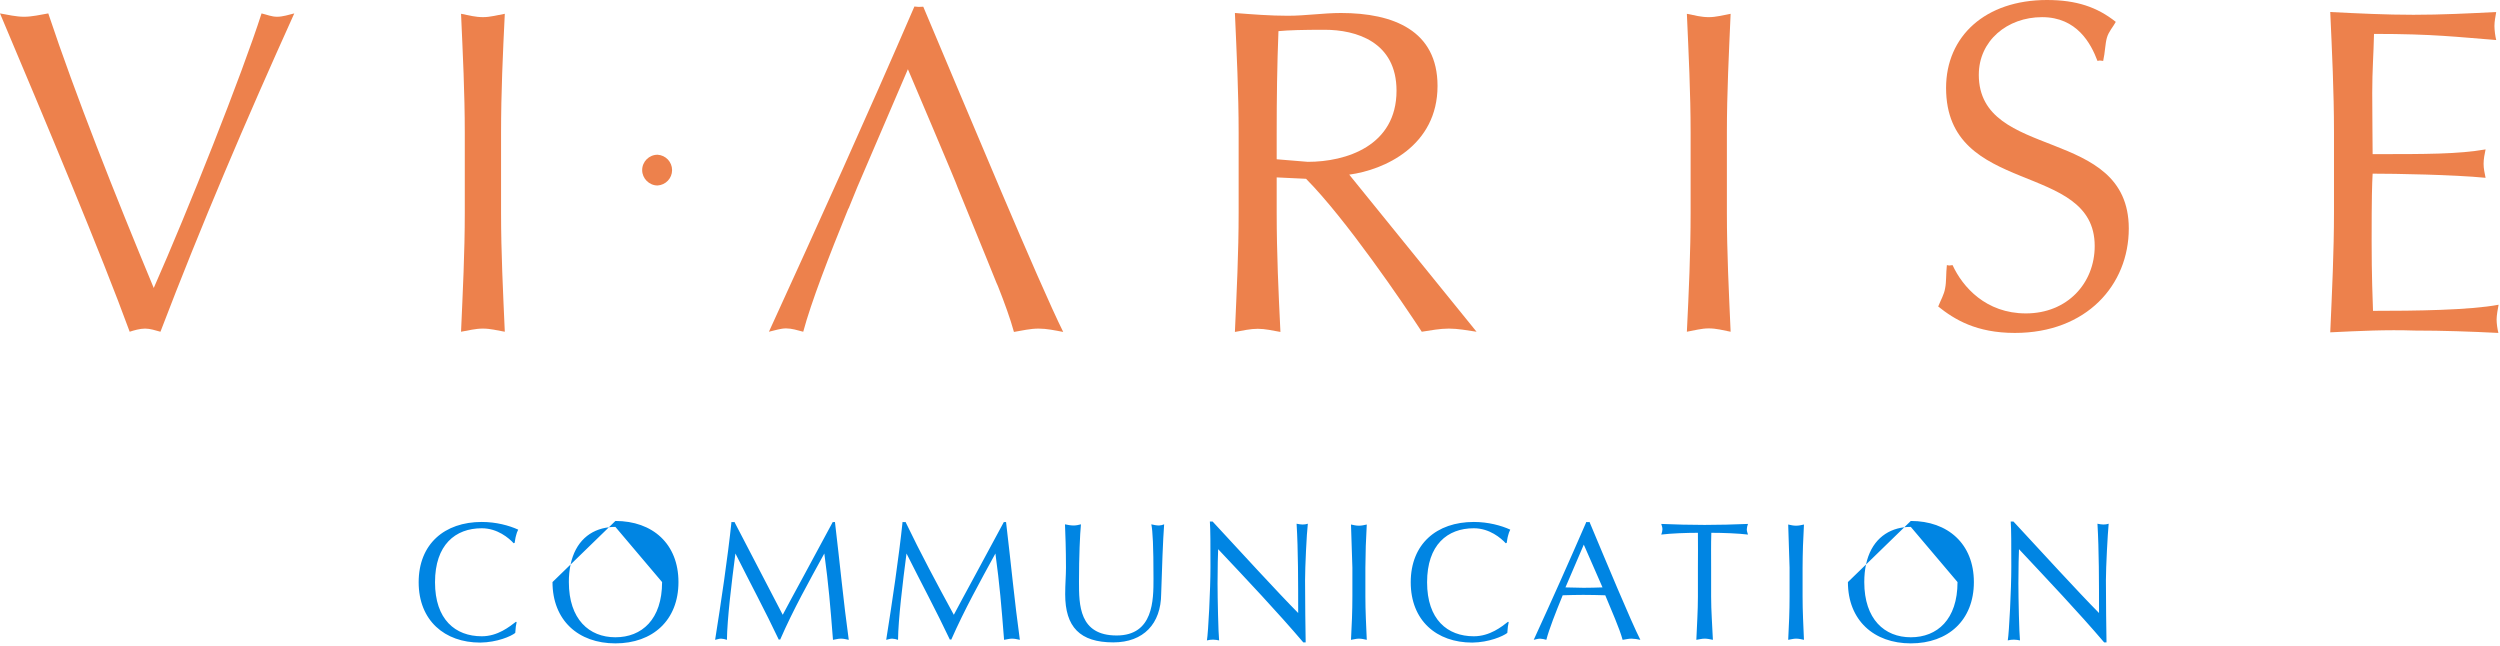
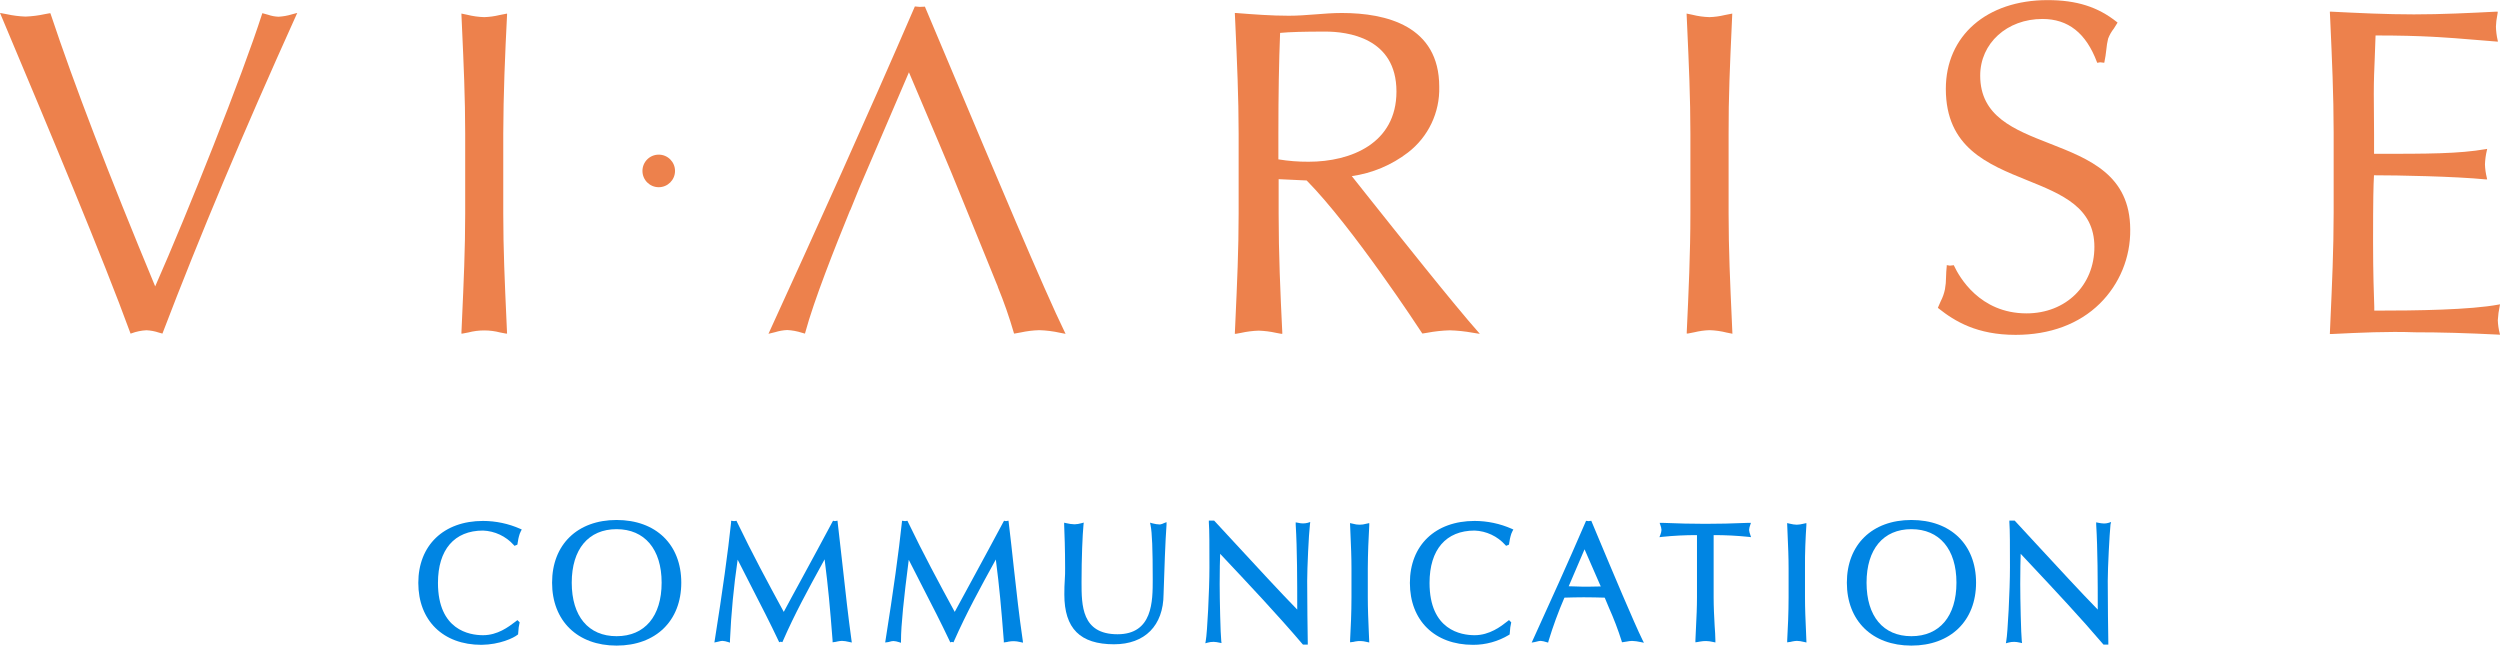
- <svg xmlns="http://www.w3.org/2000/svg" width="151" height="39" viewBox="0 0 151 39">
-   <g>
-     <g>
-       <g>
-         <path fill="#0085e3" d="M31.12 38.229c-.25.202-1.095.571-2.118.583-2.143 0-3.715-1.333-3.715-3.643 0-2.31 1.56-3.643 3.81-3.643.869 0 1.655.214 2.202.464a1.514 1.514 0 0 0-.13.358c-.048.154-.06.333-.084.44l-.06.024c-.285-.31-.976-.905-1.928-.905-1.596 0-2.822 1-2.822 3.262 0 2.25 1.226 3.262 2.822 3.262.976 0 1.678-.583 2.071-.88l.036.035-.048.25-.035.393zm6.049-6.405c-.133 0-.264.007-.39.022l.39-.38c2.25 0 3.81 1.382 3.81 3.691 0 2.31-1.56 3.703-3.81 3.703-2.239 0-3.798-1.393-3.798-3.703l1.091-1.06a5.131 5.131 0 0 0-.103 1.06c0 2.25 1.226 3.334 2.81 3.334 1.595 0 2.821-1.072 2.821-3.334zm-2.707 2.273c.293-1.383 1.18-2.117 2.316-2.25zm12.815 3.037c.416-.798 2.023-3.727 3.024-5.608l.06.012.07-.012c.31 2.607.512 4.786.834 7.12-.167-.036-.31-.072-.476-.072-.167 0-.31.048-.477.072-.166-2.108-.261-3.274-.523-5.215-.929 1.702-1.87 3.37-2.667 5.203l-.048-.012-.036.012c-.797-1.69-1.738-3.441-2.619-5.203-.226 1.714-.5 3.988-.512 5.215a1.269 1.269 0 0 0-.357-.072c-.119 0-.238.048-.357.072.357-2.25.762-4.965.988-7.12l.095.012.084-.012zm7.417-5.608c.916 1.905 1.88 3.703 2.917 5.608.416-.798 2.023-3.727 3.024-5.608l.06.012.07-.012c.31 2.607.512 4.786.834 7.12-.167-.036-.31-.072-.476-.072-.155 0-.31.048-.477.072-.166-2.108-.261-3.274-.523-5.215-.929 1.702-1.858 3.37-2.667 5.203l-.048-.012-.036.012c-.797-1.69-1.738-3.441-2.619-5.203-.226 1.714-.5 3.988-.512 5.215a1.269 1.269 0 0 0-.357-.072c-.119 0-.238.048-.357.072.357-2.25.762-4.965.988-7.12l.095.012.084-.012zm14.977 3.429c0-2-.048-2.881-.131-3.286.13.036.321.071.464.071a.905.905 0 0 0 .31-.071c-.072.952-.131 2.667-.179 4.203-.012 1.797-1.06 2.928-2.893 2.928-2.012 0-2.905-.928-2.905-2.905 0-.63.048-1.095.048-1.607 0-1.119-.036-2.024-.06-2.619.155.036.357.071.524.071.143 0 .31-.035.44-.071-.059.595-.118 1.964-.118 3.464 0 1.393 0 3.25 2.274 3.25 2.226 0 2.226-2.142 2.226-3.428zm9.048 3.845c-1.56-1.833-3.405-3.786-5.143-5.63-.012.38-.036 1-.036 2.07 0 .882.048 3.037.095 3.441-.119-.023-.238-.047-.357-.047-.13 0-.25.012-.38.047.083-.488.214-3.095.214-4.44 0-1.298 0-2.286-.036-2.739h.167c1.666 1.798 3.916 4.262 5.167 5.524 0-1.833 0-3.821-.096-5.393.131.024.25.048.357.048.108 0 .215-.012.322-.048-.072.596-.167 2.62-.167 3.417 0 1.036.024 3.298.036 3.75h-.143zm2.881-7.12c.167.037.31.072.476.072.167 0 .31-.035.477-.071a47.678 47.678 0 0 0-.084 2.607v1.75c0 .881.048 1.739.084 2.608-.167-.036-.31-.072-.477-.072-.166 0-.297.048-.476.072.048-.881.084-1.739.084-2.608v-1.75zm9.441 6.549c-.262.202-1.107.571-2.119.583-2.155 0-3.714-1.333-3.714-3.643 0-2.31 1.56-3.643 3.81-3.643.868 0 1.654.214 2.202.464a1.513 1.513 0 0 0-.131.358c-.048.154-.06.333-.083.44l-.06.024c-.286-.31-.976-.905-1.929-.905-1.595 0-2.821 1-2.821 3.262 0 2.25 1.226 3.262 2.821 3.262.977 0 1.69-.583 2.072-.88l.036.035-.048.25-.036.393zm4.965-6.703zm0 0c.988 2.357 2.512 6.024 3.072 7.12a2.757 2.757 0 0 0-.536-.072c-.179 0-.357.048-.536.072-.19-.703-.679-1.786-1.048-2.691-.44-.012-.88-.024-1.333-.024-.417 0-.822.012-1.238.024-.429 1.048-.822 2.048-.988 2.69a1.526 1.526 0 0 0-.381-.07c-.131 0-.25.047-.381.07a380.986 380.986 0 0 0 3.178-7.119l.096.012zm-1.453 3.953c.358 0 .739.024 1.096.024.38 0 .762-.012 1.143-.024l-1.131-2.584zm8.001-1.19c0-.703.012-1.406 0-2.108-.702 0-1.643.036-2.214.107a.972.972 0 0 0 .071-.321c0-.108-.036-.215-.071-.322.869.036 1.75.06 2.619.06.869 0 1.738-.024 2.619-.06a1.043 1.043 0 0 0-.071.322c0 .107.035.214.071.321-.571-.071-1.512-.107-2.214-.107-.024.702-.012 1.405-.012 2.107v1.75c0 .881.071 1.739.107 2.608-.179-.036-.334-.072-.5-.072-.167 0-.334.048-.5.072.035-.881.095-1.739.095-2.608v-1.75zm5.453-2.608c.166.036.31.071.476.071.167 0 .31-.035.476-.071a47.668 47.668 0 0 0-.083 2.607v1.75c0 .881.047 1.739.083 2.608-.167-.036-.31-.072-.476-.072-.167 0-.31.048-.476.072.047-.881.083-1.739.083-2.608v-1.75zm7.405.143c-.133 0-.264.007-.391.022l.391-.38c2.238 0 3.81 1.382 3.81 3.691 0 2.31-1.56 3.703-3.81 3.703-2.226 0-3.798-1.393-3.798-3.703l1.093-1.061c-.069.319-.105.672-.105 1.061 0 2.25 1.227 3.334 2.81 3.334 1.595 0 2.822-1.072 2.822-3.334zm-2.705 2.272c.294-1.382 1.185-2.115 2.314-2.25zM127.09 38.8c-1.56-1.833-3.417-3.786-5.143-5.63-.012.38-.036 1-.036 2.07 0 .882.048 3.037.096 3.441-.12-.023-.227-.047-.358-.047-.13 0-.25.012-.38.047.083-.488.214-3.095.214-4.44 0-1.298 0-2.286-.036-2.739h.167c1.667 1.798 3.917 4.262 5.167 5.524 0-1.833 0-3.821-.095-5.393.119.024.25.048.357.048.107 0 .214-.012.321-.048-.06.596-.167 2.62-.167 3.417 0 1.036.024 3.298.036 3.75h-.143z" />
-       </g>
-       <g>
-         <path fill="#ed814c" d="M15.798.81c-1.178 3.679-4.464 11.953-6.512 16.584C6.929 11.727 4.571 5.774 2.916.81c-.476.083-.988.202-1.464.202S.476.893 0 .81c2.726 6.453 6.143 14.596 7.833 19.227.25-.083.62-.19.93-.19.309 0 .618.107.928.19C12.155 13.584 14.858 7.263 17.775.81c-.334.083-.703.202-1.036.202-.334 0-.595-.119-.94-.202" />
-       </g>
-       <g>
-         <path fill="#ed814c" d="M27.847 20.037c.476-.083.869-.19 1.321-.19.453 0 .845.107 1.322.19-.107-2.417-.226-4.774-.226-7.19V8.024c0-2.417.107-4.775.226-7.191-.476.083-.87.202-1.322.202-.452 0-.845-.107-1.321-.202.107 2.416.226 4.774.226 7.19v4.834c0 2.405-.12 4.762-.226 7.18" />
-       </g>
-       <g>
-         <path fill="#ed814c" d="M39.717 11.203a.93.93 0 0 0 0-1.857.93.93 0 0 0-.93.929c0 .5.418.928.93.928" />
-       </g>
-       <g>
-         <path fill="#ed814c" d="M55.48.417l-.25-.024c-2.858 6.62-5.787 13.084-8.787 19.644.37-.083.703-.202 1.036-.202.333 0 .679.107 1.036.202.476-1.774 1.547-4.548 2.726-7.44h.012l.524-1.287 3.06-7.13s3.035 7.13 3 7.13l1.714 4.203c.214.524.429 1.048.631 1.56l.095.214c.405 1.024.75 1.976.965 2.762.5-.083.976-.202 1.488-.202.5 0 .976.107 1.488.202-1.488-3-5.703-13.132-8.453-19.644z" />
-       </g>
-       <g>
-         <path fill="#ed814c" d="M89.184 20.037c-.56-.083-1.12-.19-1.679-.19-.535 0-1.095.107-1.63.19-1.12-1.714-4.572-6.798-6.99-9.238l-1.773-.084v2.143c0 2.417.107 4.774.226 7.191-.476-.083-.917-.19-1.37-.19-.452 0-.904.107-1.38.19.107-2.417.226-4.774.226-7.19V8.024c0-2.405-.119-4.822-.226-7.239 1.071.083 2.13.167 3.202.167s2.132-.167 3.203-.167c3.167 0 5.834 1.06 5.834 4.405 0 3.62-3.203 5.072-5.334 5.358zM78.993 9.775c2.298 0 5.357-.953 5.357-4.298 0-2.953-2.44-3.679-4.345-3.679-1.298 0-2.19.024-2.786.083-.083 2.048-.107 4.12-.107 6.144V9.62z" />
-       </g>
-       <g>
-         <path fill="#ed814c" d="M104.53.834c-.476.083-.869.202-1.321.202-.453 0-.846-.107-1.322-.202.107 2.416.226 4.774.226 7.19v4.822c0 2.417-.107 4.774-.226 7.191.476-.083.87-.202 1.322-.202.452 0 .845.107 1.321.202-.107-2.417-.226-4.774-.226-7.19V8.024c0-2.417.12-4.775.226-7.191" />
-       </g>
-       <g>
-         <path fill="#ed814c" d="M119.52 4.512c0-2.047 1.714-3.476 3.821-3.476s2.953 1.595 3.346 2.643l.142-.024.203.024c.119-.536.119-1.036.226-1.405.107-.369.369-.643.536-.952C126.674.429 125.413 0 123.639 0c-3.727 0-6.096 2.19-6.096 5.31 0 6.596 8.977 4.381 8.977 9.548 0 2.25-1.655 4.072-4.155 4.072-2.417 0-3.822-1.595-4.43-2.917l-.201.024-.143-.024c-.06.536-.024 1.012-.107 1.405-.06.37-.25.679-.417 1.095.988.786 2.298 1.596 4.631 1.596 4.322 0 6.881-2.893 6.881-6.31-.011-6.227-9.06-4.048-9.06-9.287" />
-       </g>
-       <g>
-         <path fill="#ed814c" d="M150.914 18.406c-1.774.334-5.083.37-7.584.37-.023-.703-.083-2.072-.083-4.215 0-2.69.024-3.393.06-4.072 1.345 0 4.88.06 6.822.25-.06-.286-.12-.56-.12-.845 0-.286.06-.596.12-.87-1.655.286-3.513.286-6.822.286 0-.702-.024-2.25-.024-3.702 0-1.381.083-2.358.107-3.56 3.643 0 5.024.19 7.381.37a4.11 4.11 0 0 1-.107-.846c0-.286.06-.56.107-.846-1.654.084-3.31.167-5 .167-1.679 0-3.345-.083-5.024-.167.107 2.382.226 4.834.226 7.24v4.833c0 2.417-.119 4.833-.226 7.274 1.714-.083 3.393-.167 5.107-.107 1.715 0 3.393.06 5.048.143-.06-.25-.107-.56-.107-.81s.072-.643.12-.893" />
-       </g>
-       <g>
-         <path fill="#ed814c" d="M60.182 17.06c.024.072.06.144.083.215z" />
-       </g>
-     </g>
-   </g>
+ <svg xmlns="http://www.w3.org/2000/svg" id="Ebene_1" data-name="Ebene 1" viewBox="0 0 683.05 176.4">
+   <defs>
+     <style>.cls-1{fill:#0085e3;}.cls-2{fill:#ed814c;}</style>
+   </defs>
+   <path class="cls-1" d="M245.74,168.7c-.44-4-.89-8.06-1.41-12.42l-.05-.47-.71.12-.51-.1-.16.29c-2.4,4.51-5.53,10.29-8.3,15.38-2.1,3.88-4,7.3-5,9.23-4.38-8.06-8.66-16-12.78-24.59l-.14-.3-.65.09-.82-.1,0,.46c-.83,7.92-2.33,18.74-4.46,32.16l-.11.64.64-.13a5.07,5.07,0,0,0,.56-.13,3.93,3.93,0,0,1,1-.18,5.55,5.55,0,0,1,1.49.3l.57.18v-.6A219.44,219.44,0,0,1,217,166.46c1.26,2.5,2.54,5,3.81,7.47,2.51,4.87,5.1,9.91,7.37,14.73l.17.36.42-.14.45.12.16-.35c3.17-7.29,6.92-14.14,10.55-20.76l.83-1.52c1,7.82,1.45,12.89,2.18,22.19l0,.48.47-.07c.28,0,.54-.09.8-.15a7.13,7.13,0,0,1,1.29-.17,8.23,8.23,0,0,1,1.81.26l.88.19-.09-.64C247.19,181.82,246.48,175.45,245.74,168.7Z" transform="translate(-15.46 -13.55)" />
+   <path class="cls-1" d="M292.46,168.7c-.43-4-.88-8.06-1.4-12.42l-.06-.47-.7.12-.52-.1-.16.29c-2.4,4.52-5.54,10.3-8.31,15.4-2.1,3.87-3.94,7.28-5,9.21-4.22-7.76-8.66-16-12.78-24.59l-.14-.3-.64.09-.83-.1-.05.46c-.83,7.91-2.33,18.73-4.46,32.16l-.1.64L258,189c.19,0,.38-.08.57-.13a3.93,3.93,0,0,1,1-.18,5.56,5.56,0,0,1,1.48.3l.58.18v-.6c0-4.12.76-11.54,2.12-22.07,1.26,2.5,2.54,5,3.81,7.47,2.51,4.87,5.1,9.91,7.37,14.73l.17.36.42-.14.46.12.15-.35c3.34-7.57,7.22-14.67,11-21.53l.41-.75c1,7.82,1.45,12.89,2.18,22.19l0,.48.48-.07c.27,0,.54-.09.8-.15a7.12,7.12,0,0,1,3.09.09l.88.19-.08-.64C293.91,181.82,293.21,175.45,292.46,168.7Z" transform="translate(-15.46 -13.55)" />
+   <path class="cls-1" d="M183.92,155.62c-10.7,0-17.62,6.72-17.62,17.13s6.92,17.19,17.62,17.19,17.68-6.75,17.68-17.19S194.66,155.62,183.92,155.62Zm12.31,17.13c0,9.16-4.6,14.62-12.31,14.62s-12.25-5.46-12.25-14.62,4.58-14.62,12.25-14.62S196.23,163.6,196.23,172.75Z" transform="translate(-15.46 -13.55)" />
+   <path class="cls-1" d="M332.38,156.85a8.65,8.65,0,0,1-2-.3l-.71-.2.15.72c.41,2,.59,6.51.59,14.77,0,6,0,15-9.62,15-9.83,0-9.83-7.9-9.83-14.25,0-6.73.27-12.95.53-15.61l.07-.65-.63.17a7.58,7.58,0,0,1-1.88.3,10.9,10.9,0,0,1-2.26-.31l-.58-.13,0,.59c.1,2.5.26,6.7.26,11.82,0,1.09,0,2.13-.09,3.23s-.12,2.53-.12,4c0,9.27,4.32,13.58,13.58,13.58,8.42,0,13.48-5.11,13.53-13.67.21-6.54.48-14.6.81-19l0-.7-.66.25A3.73,3.73,0,0,1,332.38,156.85Z" transform="translate(-15.46 -13.55)" />
+   <path class="cls-1" d="M509,157.06l0-.59-.83.18a8.06,8.06,0,0,1-1.8.26,8.23,8.23,0,0,1-1.81-.26l-.82-.18.13,3.16c.14,3.13.27,6.08.27,9.19v7.92c0,4.21-.19,8.31-.38,11.76l0,.55.55-.08c.27,0,.53-.09.79-.15a7.12,7.12,0,0,1,1.3-.17,8.06,8.06,0,0,1,1.8.26l.82.18-.12-3c-.14-3.06-.28-6.23-.28-9.4v-7.92C508.58,164.58,508.77,160.49,509,157.06Z" transform="translate(-15.46 -13.55)" />
+   <path class="cls-1" d="M592.25,156.17l-.66.22a4.1,4.1,0,0,1-1.31.19,9.07,9.07,0,0,1-1.53-.2l-.57-.12,0,.59c.41,6.77.43,15.44.43,23.25-4.41-4.5-11.14-11.8-17.13-18.28-1.89-2.06-3.74-4.06-5.45-5.9l-.13-.14h-1.44l0,.48c.16,2,.16,6.58.16,12.35,0,6.2-.61,17.91-1,20l-.11.7.68-.19a5.75,5.75,0,0,1,1.6-.2,6.72,6.72,0,0,1,1.41.18l.73.15-.08-.62c-.2-1.76-.42-11.35-.42-15.5,0-3.94.07-6.5.12-8.27l2.58,2.75c6.82,7.27,13.86,14.79,19.92,21.91l.13.15h1.32v-.46c-.06-2-.16-12.16-.16-16.94,0-3.72.49-12.8.75-15.41Z" transform="translate(-15.46 -13.55)" />
+   <path class="cls-1" d="M147.43,155.88c-10.74,0-17.68,6.65-17.68,16.93s6.77,16.92,17.25,16.92c5-.06,8.79-1.87,9.86-2.74l.15-.12.17-1.92.26-1.37-.61-.6-.63.48c-1.79,1.36-4.77,3.64-8.77,3.64-3.7,0-12.31-1.39-12.31-14.29,0-9.09,4.49-14.3,12.31-14.3a11.88,11.88,0,0,1,8.39,3.94l.21.23.77-.31.06-.23c0-.19.07-.42.11-.67a9.19,9.19,0,0,1,.26-1.31,6.29,6.29,0,0,1,.55-1.5l.24-.43-.45-.21A25.27,25.27,0,0,0,147.43,155.88Z" transform="translate(-15.46 -13.55)" />
+   <path class="cls-1" d="M451.76,159.5l-1.53-3.66-.72.09-.71-.08-.13.31c-4.84,11.24-9.9,22.37-14.37,32.18l-.36.78.85-.15a5.81,5.81,0,0,0,.63-.15,4.11,4.11,0,0,1,1-.17A6.79,6.79,0,0,1,438,189l.44.12.11-.44a111.26,111.26,0,0,1,4.34-11.84c1.8-.05,3.51-.1,5.29-.1,1.94,0,3.86.05,5.72.1l1.18,2.81a84.35,84.35,0,0,1,3.43,9l.11.38.39-.05.82-.13a8.52,8.52,0,0,1,1.54-.19,12.52,12.52,0,0,1,2.33.31l.91.19-.42-.83C462,183.88,456.06,169.79,451.76,159.5Zm1.06,14.28c-2.28.06-4.58.11-6.95,0l-1.81-.05,4.33-10.1Z" transform="translate(-15.46 -13.55)" />
+   <path class="cls-1" d="M370.19,156.4l-.72-.13,0,.58c.41,6.77.42,15.44.42,23.25-4.41-4.5-11.15-11.81-17.13-18.29l-5.45-5.89-.13-.14h-1.44l0,.48c.16,2,.16,6.58.16,12.35,0,6.2-.6,17.91-1,20l-.12.7.68-.19a5.82,5.82,0,0,1,1.61-.2,8.05,8.05,0,0,1,1.52.21l.61.12-.07-.62c-.21-1.76-.43-11.35-.43-15.5,0-3.94.07-6.5.13-8.27l.11.12c7.66,8.14,15.59,16.55,22.38,24.54l.14.15h1.31v-.46c-.05-2-.16-12.2-.16-16.94,0-3.48.42-12.64.75-15.4l.08-.7-.67.22A5.22,5.22,0,0,1,370.19,156.4Z" transform="translate(-15.46 -13.55)" />
+   <path class="cls-1" d="M493.35,158.33a4.53,4.53,0,0,1,.3-1.32l.2-.61-.65,0c-4.51.19-8.27.27-11.82.27s-7.43-.09-11.82-.27l-.66,0,.21.61a4.4,4.4,0,0,1,.3,1.32,4,4,0,0,1-.29,1.29l-.27.7.74-.09a90.68,90.68,0,0,1,9.52-.48c0,2,0,4,0,5.89,0,1.06,0,2.12,0,3.18v7.92c0,2.76-.13,5.43-.27,8.26-.06,1.17-.11,2.33-.16,3.5l0,.54.53-.07.78-.14a8.09,8.09,0,0,1,3.32.08l.83.17,0-.58c0-1.3-.12-2.6-.2-3.9-.14-2.57-.28-5.22-.28-7.86v-7.92c0-.79,0-1.59,0-2.38,0-2.2,0-4.46,0-6.69a90.82,90.82,0,0,1,9.52.48l.7.08-.22-.67A4.55,4.55,0,0,1,493.35,158.33Z" transform="translate(-15.46 -13.55)" />
+   <path class="cls-1" d="M537.68,155.62c-10.7,0-17.62,6.72-17.62,17.13s6.92,17.19,17.62,17.19,17.68-6.75,17.68-17.19S548.42,155.62,537.68,155.62ZM550,172.75c0,9.16-4.6,14.62-12.31,14.62s-12.25-5.46-12.25-14.62,4.58-14.62,12.25-14.62S550,163.6,550,172.75Z" transform="translate(-15.46 -13.55)" />
+   <path class="cls-1" d="M418.35,155.88c-10.74,0-17.68,6.65-17.68,16.93s6.77,16.92,17.25,16.92a18.87,18.87,0,0,0,9.85-2.73l.16-.12.17-1.93.26-1.36-.61-.62-.48.37c-1.67,1.32-4.8,3.76-8.92,3.76-3.7,0-12.31-1.39-12.31-14.29,0-9.09,4.49-14.3,12.31-14.3a11.88,11.88,0,0,1,8.39,3.94l.21.23.77-.31.06-.23c0-.19.07-.42.11-.67a9.19,9.19,0,0,1,.26-1.31,5.88,5.88,0,0,1,.55-1.5l.24-.43-.45-.21A25.27,25.27,0,0,0,418.35,155.88Z" transform="translate(-15.46 -13.55)" />
+   <path class="cls-1" d="M389.57,157.06l0-.59-.83.18a6.4,6.4,0,0,1-3.61,0l-.82-.18.13,3.13c.14,3.14.27,6.11.27,9.22v7.92c0,4.23-.19,8.32-.38,11.76l0,.54.54-.07c.32,0,.6-.1.88-.16a7,7,0,0,1,3,.1l.82.18-.13-3c-.13-3.05-.27-6.2-.27-9.35v-7.92C389.19,164.62,389.37,160.68,389.57,157.06Z" transform="translate(-15.46 -13.55)" />
+   <path class="cls-2" d="M95.28,17.45a15.29,15.29,0,0,1-3.73.67,9.71,9.71,0,0,1-2.85-.54l-1.34-.37-.23-.05-.07.22C81.71,34.1,66.8,71.52,57.86,91.8,45.1,61.09,35.75,36.74,29.3,17.38l-.07-.21-.21,0-1.35.25a29.94,29.94,0,0,1-5.23.66,28.47,28.47,0,0,1-5.13-.65l-1.4-.26-.45-.08.18.42C29,49.26,43.72,84.38,51.05,104.48l.09.22.23-.07a13.6,13.6,0,0,1,4.12-.85,12.53,12.53,0,0,1,3.37.64l.76.21.22.06.08-.21C70.13,77.76,81.74,50.14,96.46,17.56l.22-.47-.5.12Z" transform="translate(-15.46 -13.55)" />
+   <path class="cls-2" d="M154,17.58l0-.32-.31.06c-.62.11-1.21.23-1.78.35a20.11,20.11,0,0,1-4.15.56,21.79,21.79,0,0,1-4.68-.65l-1.25-.26-.31-.06.17,3.81c.45,9.9.87,19.25.87,29V71.93c0,9.7-.42,19-.87,28.94l-.17,3.82.31,0,1.57-.3a17.25,17.25,0,0,1,8.72,0l1.57.3.31,0-.17-3.81c-.45-9.9-.87-19.25-.87-29V50.08C153,39.23,153.44,28.52,154,17.58Z" transform="translate(-15.46 -13.55)" />
+   <circle class="cls-2" cx="179.98" cy="46.7" r="4.45" />
+   <path class="cls-2" d="M275.3,32.3c-2.49-5.92-4.88-11.6-7.07-16.77l-.06-.16-1.45.06-1.3-.12-.07.16c-13.22,30.62-26.9,60.78-39.72,88.82l-.21.46.49-.12c.46-.1.91-.22,1.35-.33a13.18,13.18,0,0,1,3.28-.58,15.73,15.73,0,0,1,4,.74l.86.24.06-.25c2.38-8.84,8.12-23.29,12.26-33.45h.05l2.43-6,13.6-31.7c4.54,10.66,12.7,29.9,13.29,31.55h0L284.89,84c.95,2.32,1.93,4.71,2.86,7.06l.16.37,0,0,.19.49h0l0,.07a123.16,123.16,0,0,1,4.35,12.46l.06.22.23,0,1.62-.29a27.23,27.23,0,0,1,5.06-.62,30.35,30.35,0,0,1,5.7.72l1.48.28-.22-.45C300.9,93.16,286.71,59.42,275.3,32.3Z" transform="translate(-15.46 -13.55)" />
+   <path class="cls-2" d="M388.48,66.31l-3.68-4.64a32.75,32.75,0,0,0,15.35-6.45,21.92,21.92,0,0,0,8.54-17.95c0-16.67-14.48-20.17-26.62-20.17-2.44,0-4.89.19-7.26.38s-4.81.37-7.22.37c-4.79,0-9.64-.37-14.33-.74l-.42,0,.15,3.29c.44,9.75.89,19.84.89,29.71V71.93c0,9.75-.42,19.09-.87,29l-.17,3.82.31,0,1.33-.24a26.3,26.3,0,0,1,4.87-.62,25.62,25.62,0,0,1,4.76.6l1.39.26.31,0,0-.31c-.54-10.94-1-21.65-1-32.5V62.5l7.66.36c12.54,12.7,30.73,40.49,31.5,41.67l.09.13.15,0,1.19-.19a39.2,39.2,0,0,1,6.15-.67,41.51,41.51,0,0,1,6.18.64l1.37.22.68.1-.45-.52C413.09,97.25,397.08,77.12,388.48,66.31ZM373,57.74a49.23,49.23,0,0,1-8.26-.65v-7c0-10.74.15-19.5.47-27.55,2.6-.25,6.43-.36,12.36-.36S397,23.77,397,38.56C397,52.7,384.61,57.74,373,57.74Z" transform="translate(-15.46 -13.55)" />
+   <path class="cls-2" d="M488.58,21.11l.17-3.85-.31.06c-.62.11-1.21.23-1.78.35a20.11,20.11,0,0,1-4.15.56,21.79,21.79,0,0,1-4.68-.65l-1.25-.26-.31-.06.17,3.81c.45,9.9.87,19.25.87,29v21.8c0,10.84-.49,21.56-1,32.5l0,.31.31,0c.62-.11,1.21-.23,1.78-.35a20.13,20.13,0,0,1,4.15-.57,21.81,21.81,0,0,1,4.68.66l1.25.25.31.07-.17-3.86c-.45-9.88-.87-19.22-.87-29V50.08C487.71,40.34,488.13,31,488.58,21.11Z" transform="translate(-15.46 -13.55)" />
+   <path class="cls-2" d="M575.49,52.77c-9.76-3.81-19-7.41-19-18.57,0-8.82,7.32-15.47,17-15.47,7.05,0,11.92,3.86,14.9,11.79l.07.19.81-.14,1.11.13.05-.22a33.53,33.53,0,0,0,.52-3.37,20.05,20.05,0,0,1,.49-3A10.39,10.39,0,0,1,593,21.36c.31-.48.64-1,.92-1.47l.1-.18-.17-.13c-5.22-4.17-11.07-6-18.94-6-16.63,0-27.81,9.74-27.81,24.25,0,16,11.34,20.57,22.3,25,9.41,3.8,18.29,7.38,18.29,18.18,0,10.53-7.8,18.16-18.54,18.16-12.81,0-18.39-10-19.8-13l-.07-.16-1.06.12-.87-.14,0,.26c-.12,1.06-.16,2-.19,3a19,19,0,0,1-.3,3.34,12.27,12.27,0,0,1-1.14,3.23c-.24.52-.49,1.07-.73,1.67l-.06.17.14.12c4.52,3.59,10.56,7.26,21.1,7.26,9.35,0,17.32-2.95,23-8.54a27.93,27.93,0,0,0,8.31-20.24C597.44,61.33,586.28,57,575.49,52.77Z" transform="translate(-15.46 -13.55)" />
+   <path class="cls-2" d="M697.91,101.05a26.42,26.42,0,0,1,.54-4l.07-.36-.36.07c-7.8,1.46-22.23,1.66-34,1.66l0-1c-.12-3.46-.33-9.26-.33-17.82,0-12,.1-15.24.25-18.16,6.46,0,22,.29,30.58,1.13l.34,0-.1-.49a17.51,17.51,0,0,1-.5-3.61,19.45,19.45,0,0,1,.53-3.88l.08-.36-.36.06c-7.42,1.28-15.66,1.29-30.55,1.29,0-1.3,0-3.14,0-5.3,0-3.26-.07-7.32-.07-11.19,0-3.69.13-6.77.26-9.75.08-1.95.17-4,.22-6.1,13,0,19.6.56,27.19,1.19,1.88.16,3.81.32,5.92.48l.33,0-.07-.33a17.94,17.94,0,0,1-.48-3.77,18.08,18.08,0,0,1,.36-3.07l.12-.71,0-.3h-.31c-7.35.37-14.94.75-22.57.75s-15.15-.37-22.52-.74l-.46,0,.12,2.55c.45,10,.92,20.33.92,30.44V71.66c0,9.87-.45,19.94-.89,29.69l-.15,3.46.52,0c7.8-.38,15.17-.74,22.83-.47,6.82,0,14.06.2,22.82.64l.33,0-.08-.32A16.79,16.79,0,0,1,697.91,101.05Z" transform="translate(-15.46 -13.55)" />
</svg>
